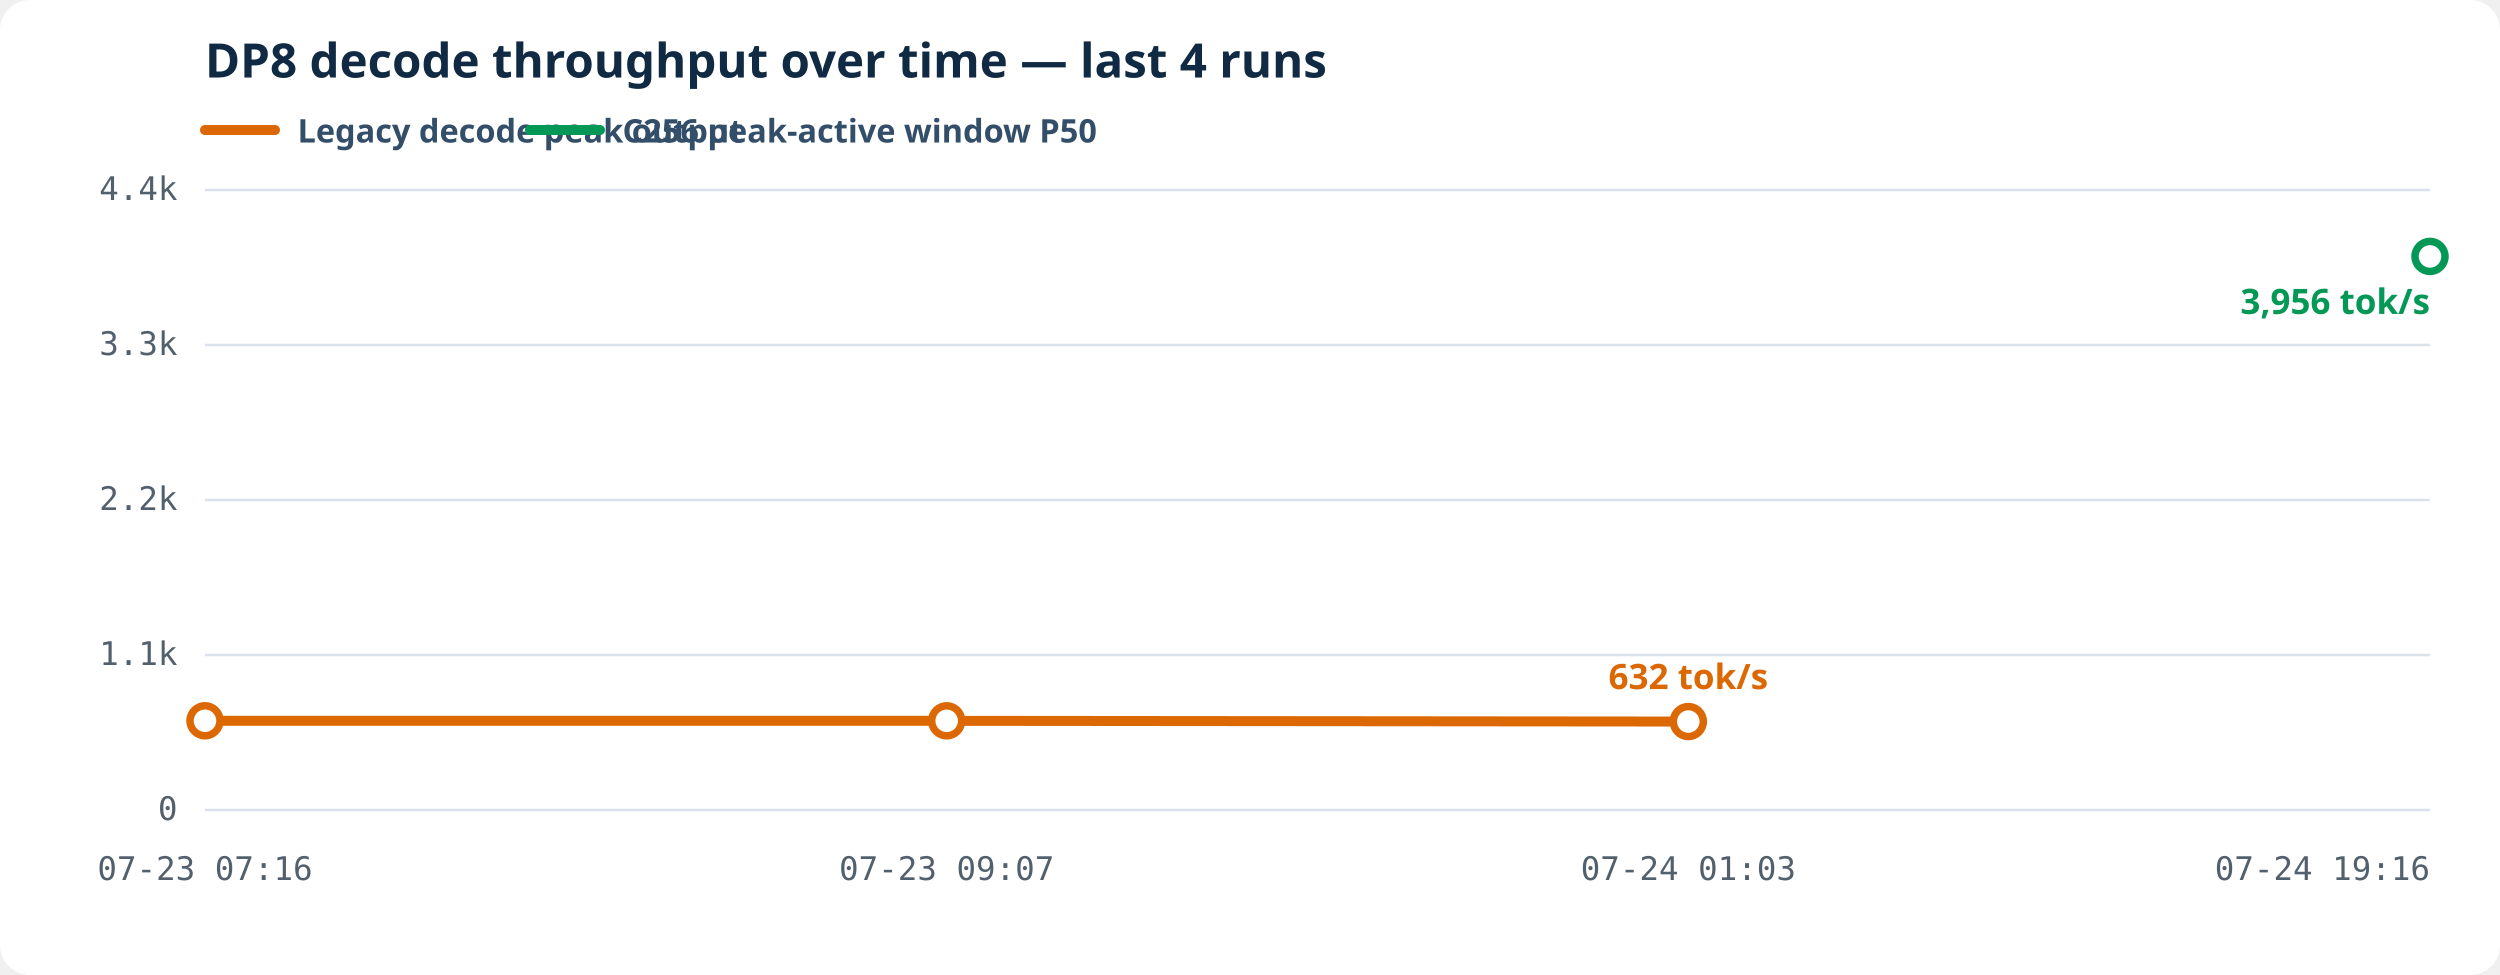
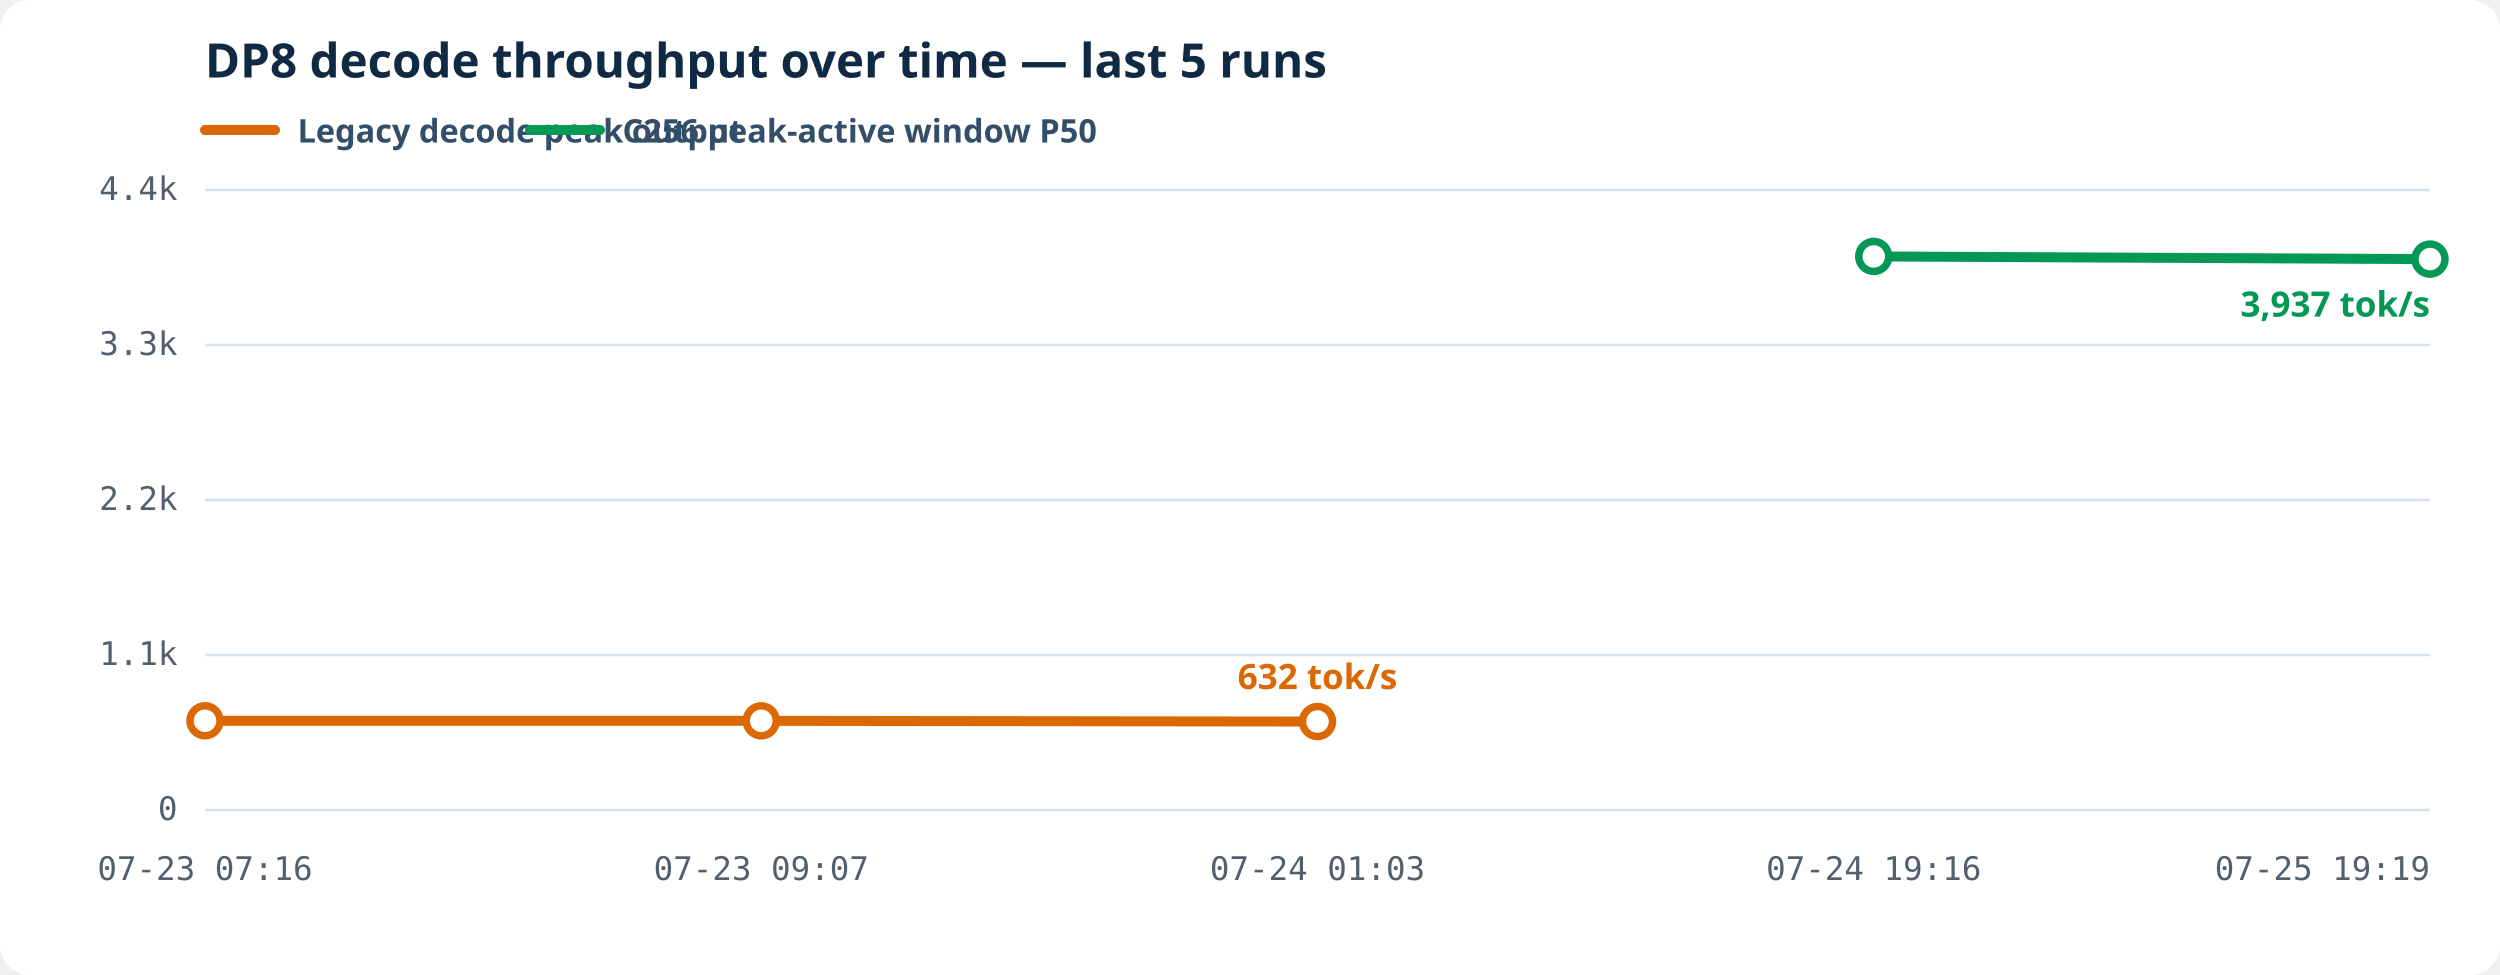
<svg xmlns="http://www.w3.org/2000/svg" viewBox="0 0 1000 390" role="img" aria-labelledby="decode-history-title decode-history-desc">
  <style>.bg{fill:#fff}.grid{stroke:#d9e2ec;stroke-width:1}.axis{fill:#52606d;font:13px ui-monospace,SFMono-Regular,Consolas,monospace}.heading{fill:#102a43;font:600 19px system-ui,sans-serif}.line{fill:none;stroke-width:4;stroke-linejoin:round;stroke-linecap:round}.dot{fill:#fff;stroke-width:3}.latest{stroke-width:3}.legend{fill:#334e68;font:600 13px system-ui,sans-serif}.value{font:600 14px system-ui,sans-serif}</style>
  <rect class="bg" width="1000" height="390" rx="12" />
-   <text class="heading" x="82" y="31">DP8 decode throughput over time — last 4 runs</text>
+   <text class="heading" x="82" y="31">DP8 decode throughput over time — last 5 runs</text>
  <line x1="82" y1="52" x2="110" y2="52" stroke="#dc6803" stroke-width="4" stroke-linecap="round" />
  <text class="legend" x="119" y="57">Legacy decode peak output</text>
  <line x1="212" y1="52" x2="240" y2="52" stroke="#039855" stroke-width="4" stroke-linecap="round" />
  <text class="legend" x="249" y="57">C256 peak-active window P50</text>
  <line class="grid" x1="82" y1="324.00" x2="972" y2="324.00" />
  <text class="axis" text-anchor="end" x="71" y="328.00">0</text>
  <line class="grid" x1="82" y1="262.00" x2="972" y2="262.00" />
  <text class="axis" text-anchor="end" x="71" y="266.00">1.1k</text>
  <line class="grid" x1="82" y1="200.00" x2="972" y2="200.00" />
  <text class="axis" text-anchor="end" x="71" y="204.00">2.2k</text>
  <line class="grid" x1="82" y1="138.00" x2="972" y2="138.00" />
  <text class="axis" text-anchor="end" x="71" y="142.00">3.3k</text>
  <line class="grid" x1="82" y1="76.00" x2="972" y2="76.00" />
  <text class="axis" text-anchor="end" x="71" y="80.00">4.4k</text>
  <text class="axis" text-anchor="middle" x="82.00" y="352">07-23 07:16</text>
-   <text class="axis" text-anchor="middle" x="378.67" y="352">07-23 09:07</text>
-   <text class="axis" text-anchor="middle" x="675.33" y="352">07-24 01:03</text>
-   <text class="axis" text-anchor="end" x="972.00" y="352">07-24 19:16</text>
-   <polyline class="line" stroke="#dc6803" points="82.00,288.31 378.67,288.33 675.33,288.62" />
+   <text class="axis" text-anchor="middle" x="304.50" y="352">07-23 09:07</text>
+   <text class="axis" text-anchor="middle" x="527.00" y="352">07-24 01:03</text>
+   <text class="axis" text-anchor="middle" x="749.50" y="352">07-24 19:16</text>
+   <text class="axis" text-anchor="end" x="972.00" y="352">07-25 19:19</text>
+   <polyline class="line" stroke="#dc6803" points="82.00,288.31 304.50,288.33 527.00,288.62" />
  <circle class="dot" fill="#fff" stroke="#dc6803" cx="82.00" cy="288.31" r="6" />
-   <circle class="dot" fill="#fff" stroke="#dc6803" cx="378.67" cy="288.33" r="6" />
-   <circle class="dot latest" fill="#dc6803" stroke="#dc6803" cx="675.33" cy="288.62" r="6" />
-   <text class="value" fill="#dc6803" text-anchor="middle" x="675.33" y="275.62">632 tok/s</text>
-   <circle class="dot latest" fill="#039855" stroke="#039855" cx="972.00" cy="102.57" r="6" />
-   <text class="value" fill="#039855" text-anchor="end" x="972.00" y="125.57">3,956 tok/s</text>
+   <circle class="dot" fill="#fff" stroke="#dc6803" cx="304.50" cy="288.33" r="6" />
+   <circle class="dot latest" fill="#dc6803" stroke="#dc6803" cx="527.00" cy="288.62" r="6" />
+   <text class="value" fill="#dc6803" text-anchor="middle" x="527.00" y="275.62">632 tok/s</text>
+   <polyline class="line" stroke="#039855" points="749.50,102.57 972.00,103.64" />
+   <circle class="dot" fill="#fff" stroke="#039855" cx="749.50" cy="102.57" r="6" />
+   <circle class="dot latest" fill="#039855" stroke="#039855" cx="972.00" cy="103.64" r="6" />
+   <text class="value" fill="#039855" text-anchor="end" x="972.00" y="126.64">3,937 tok/s</text>
</svg>
